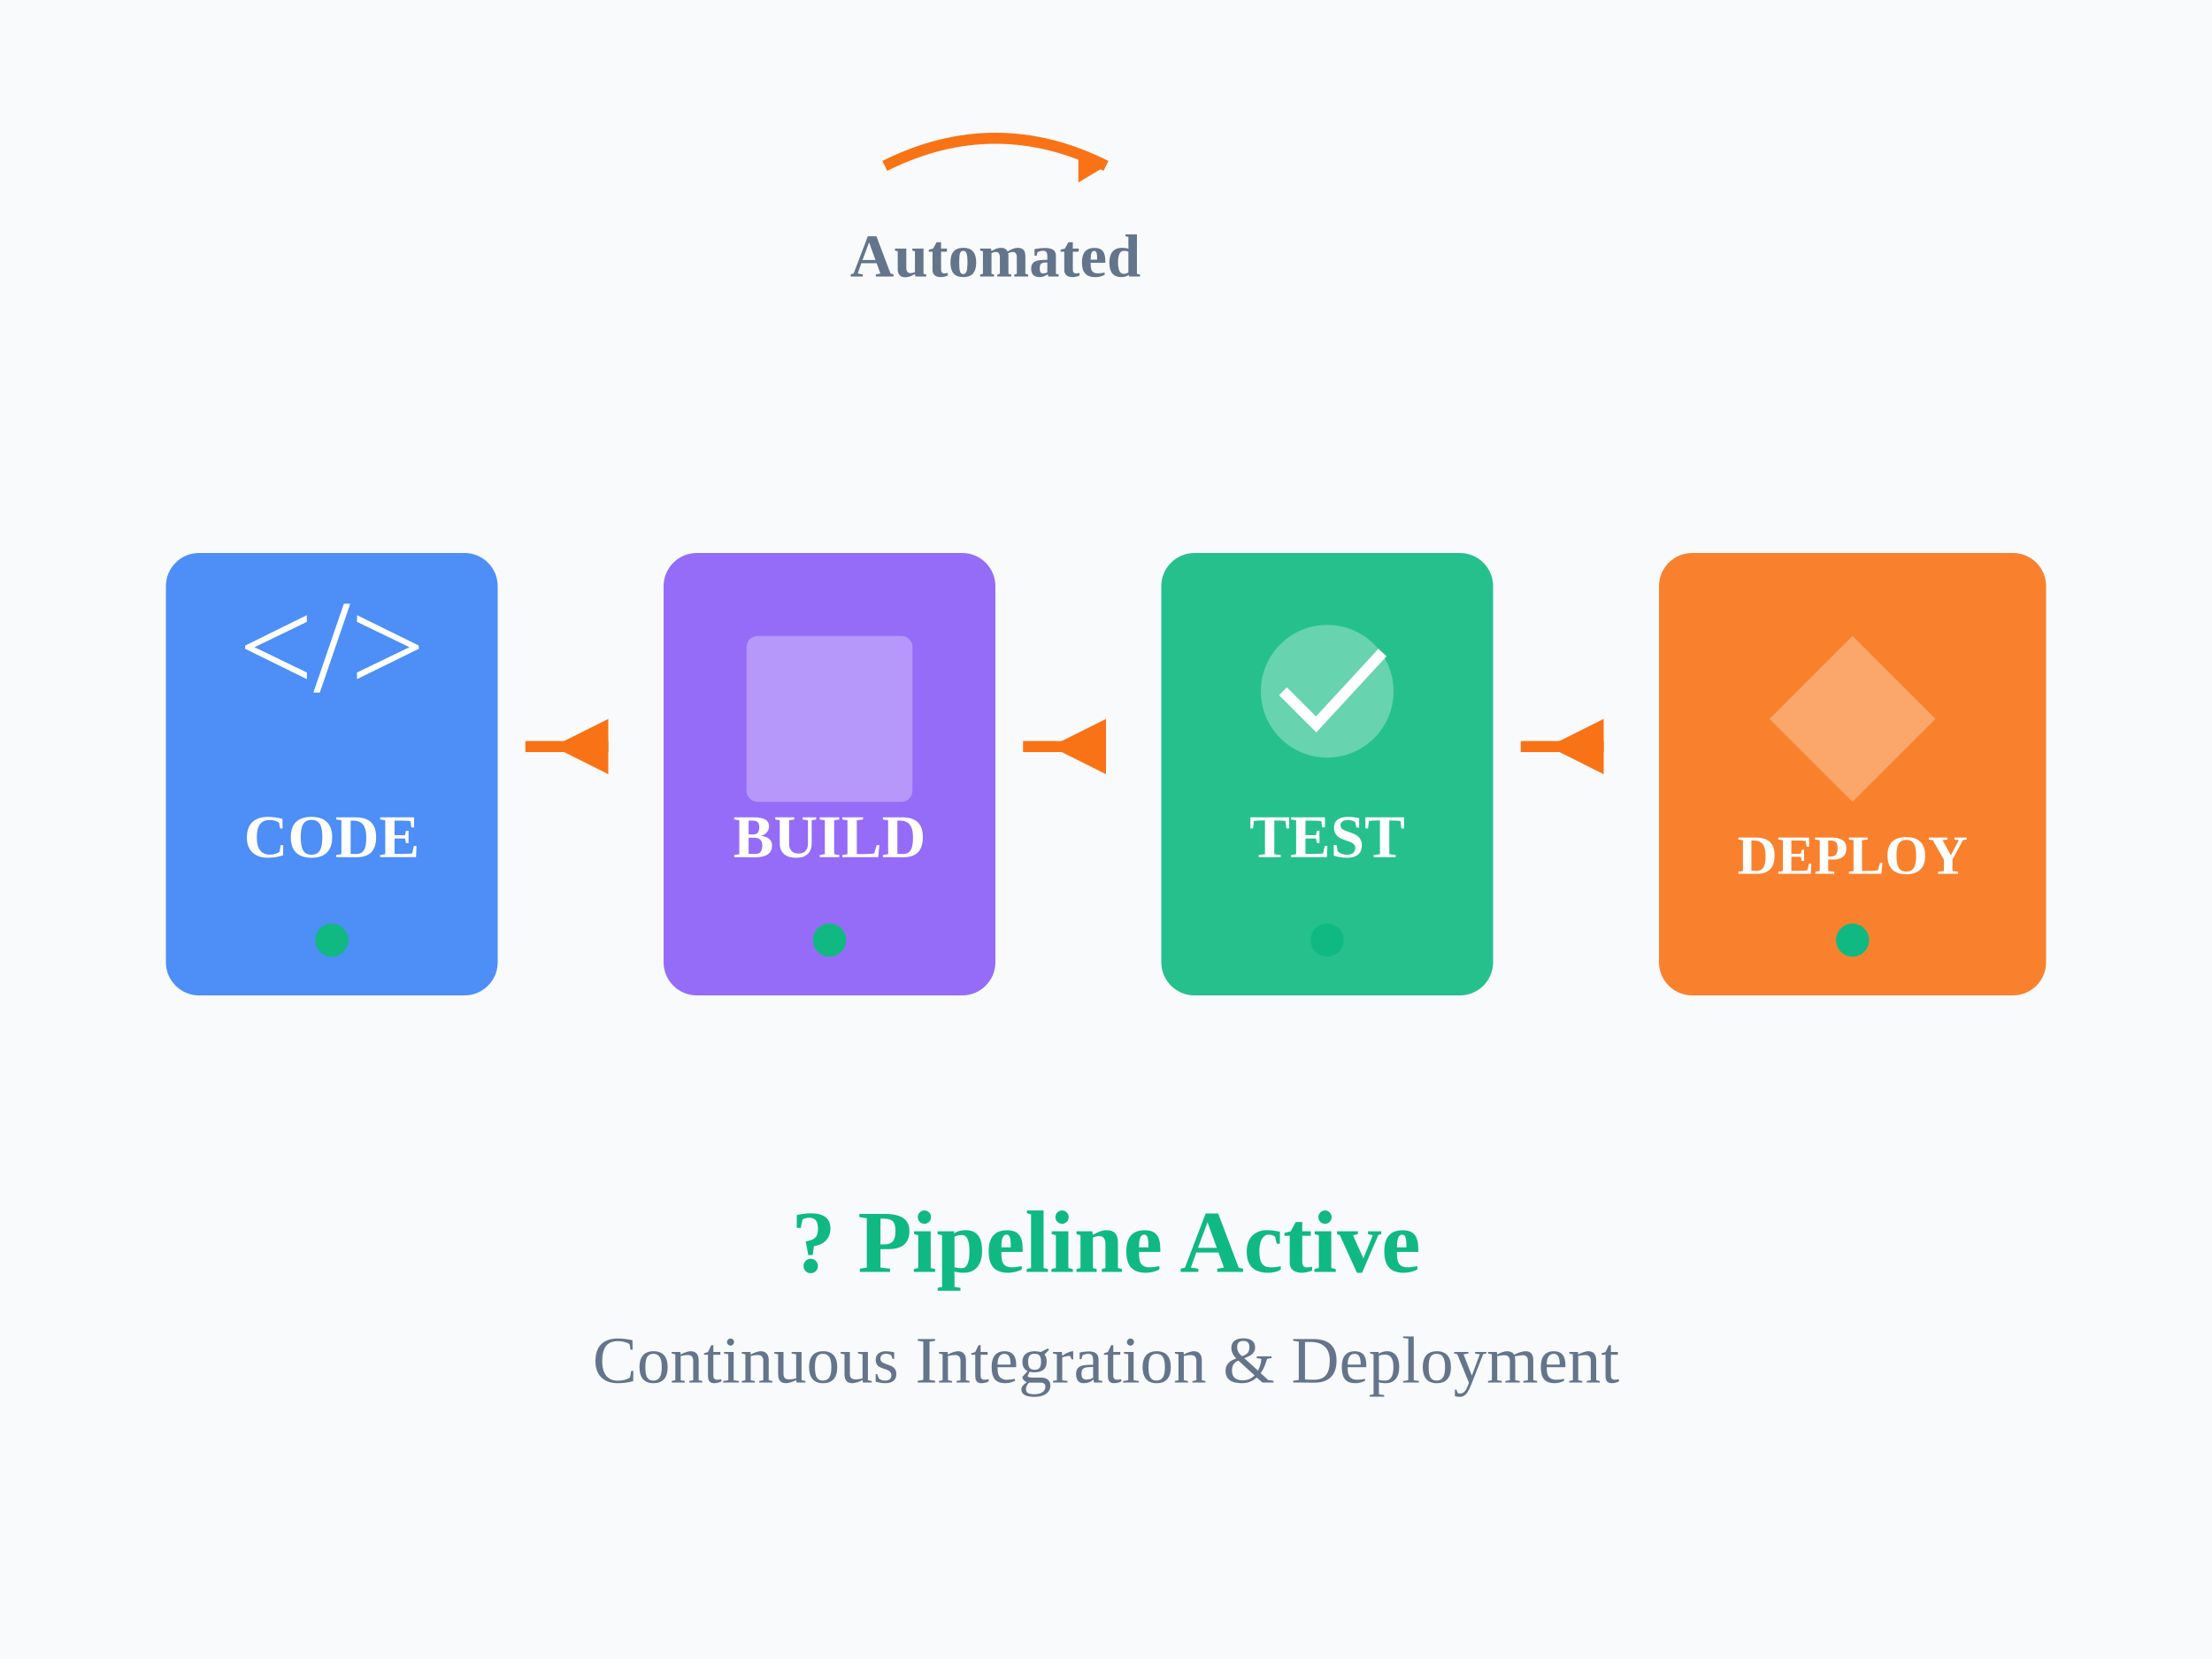
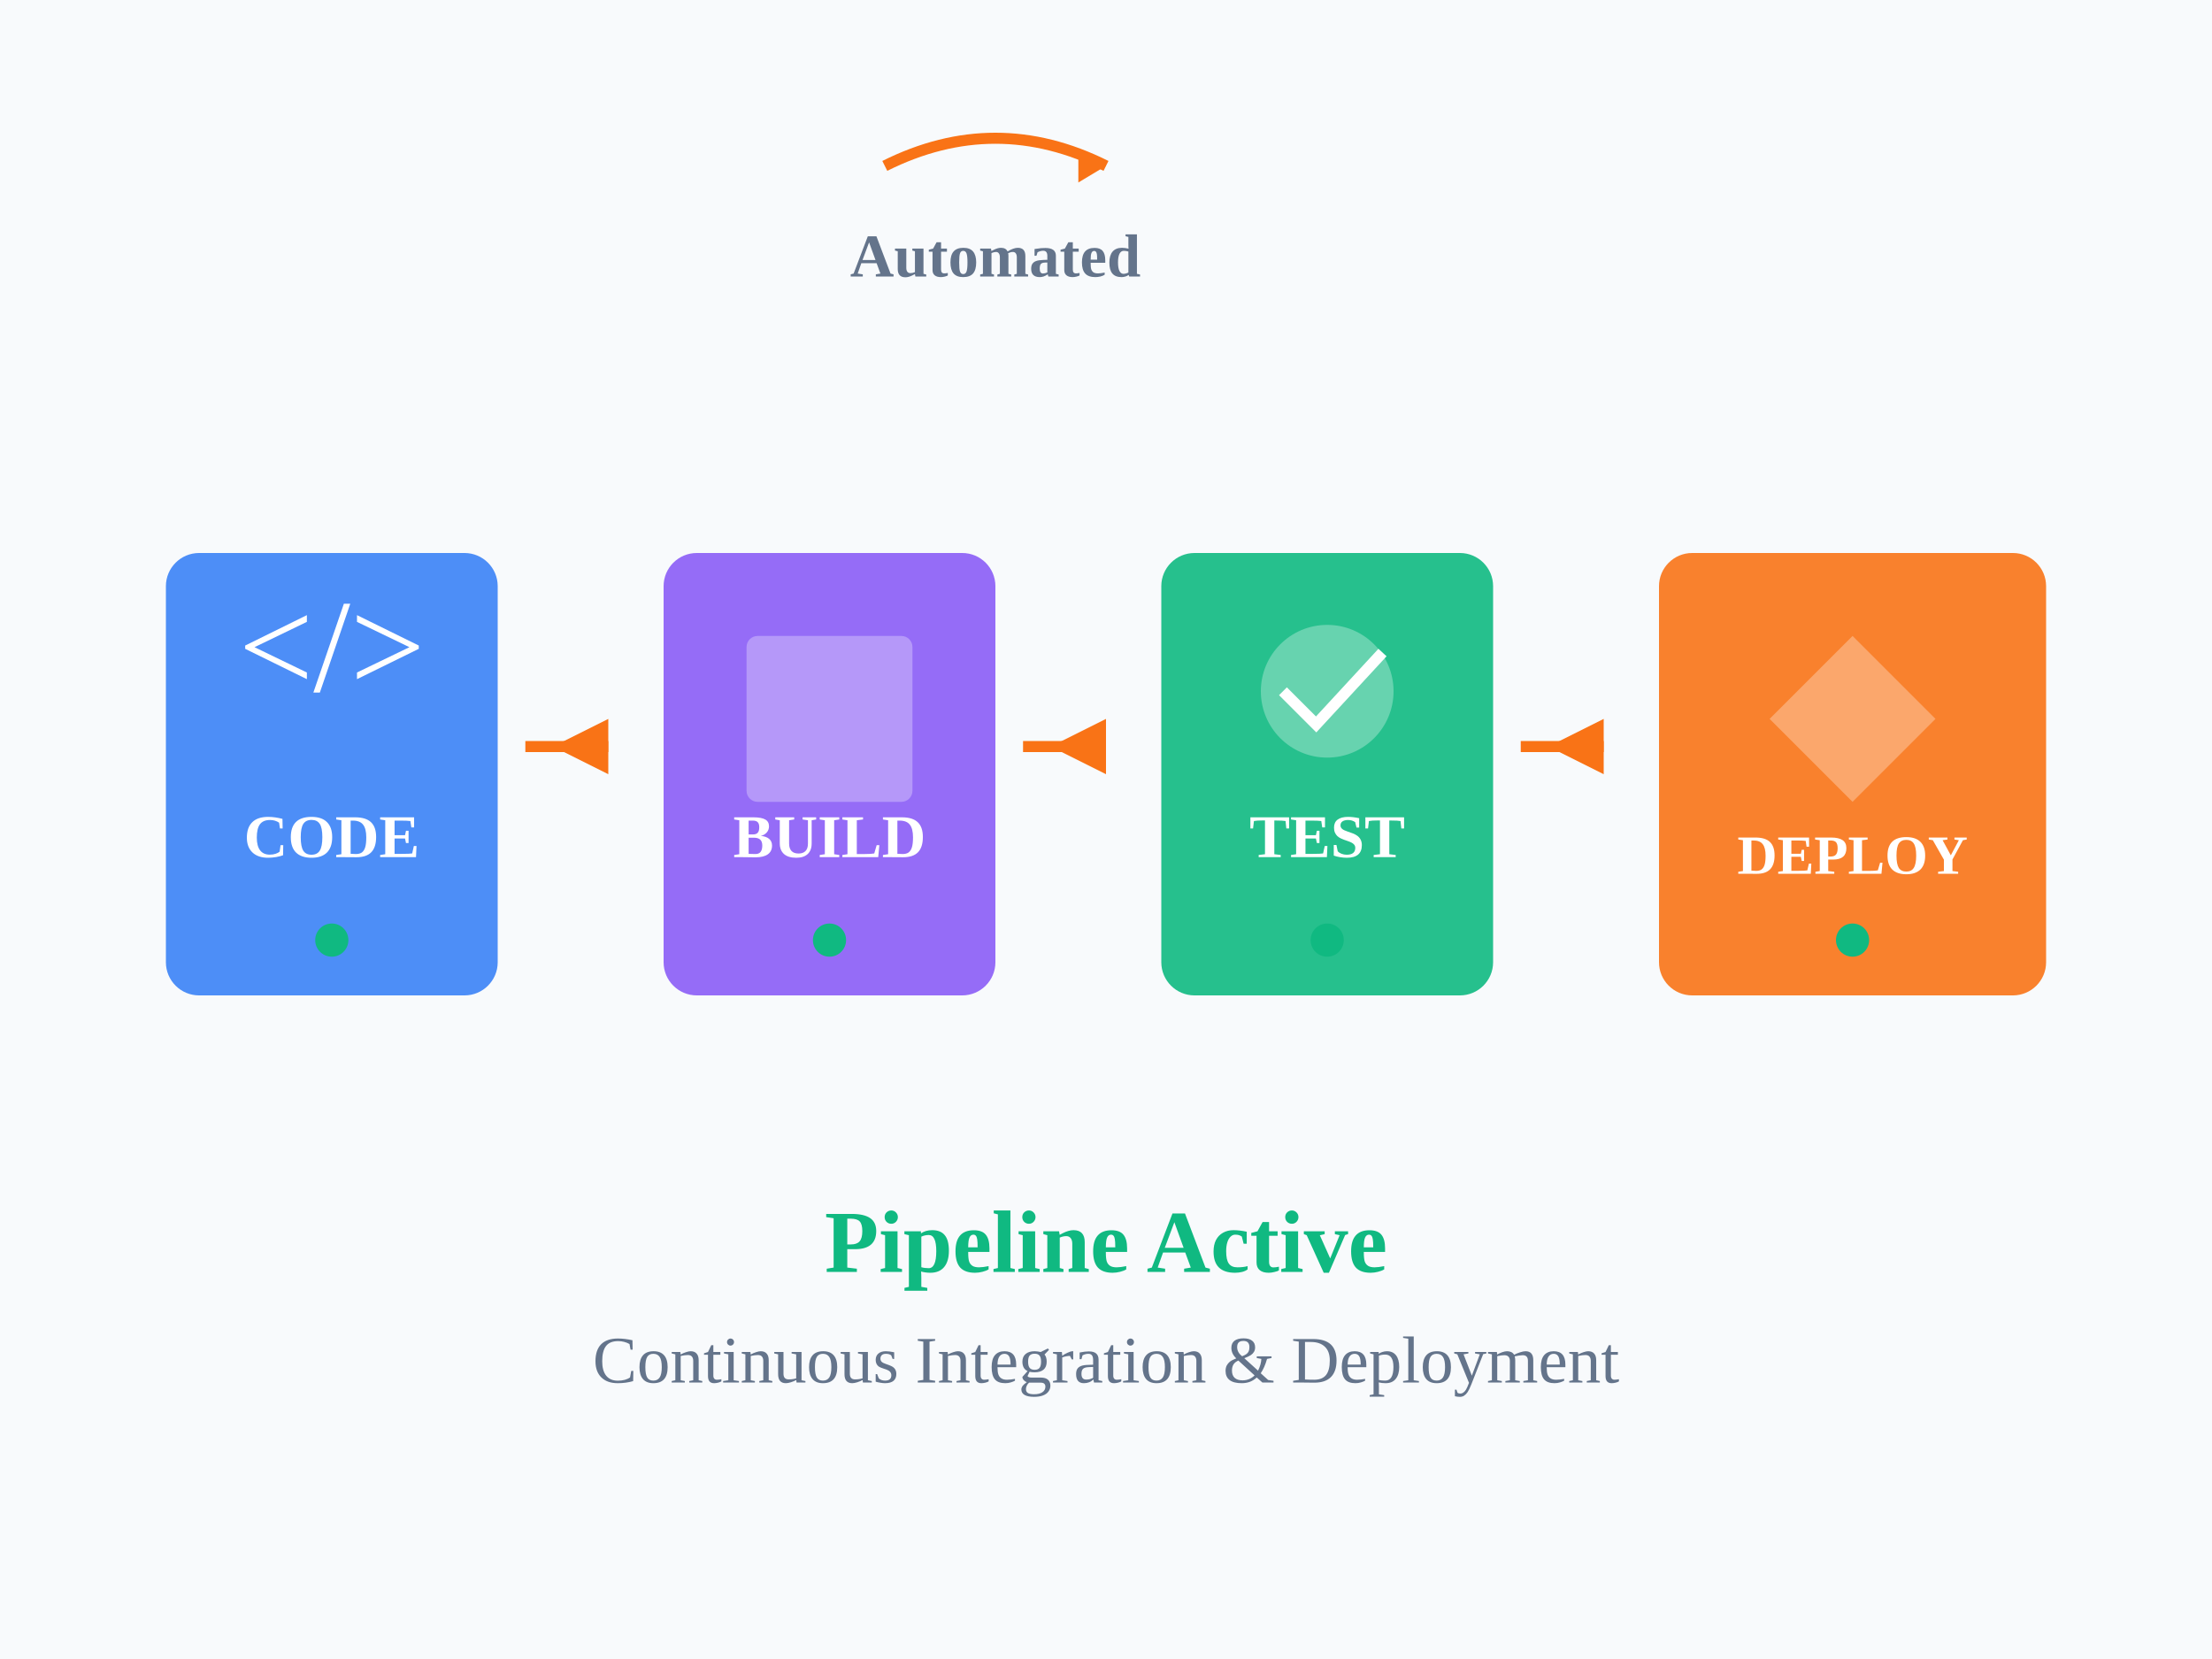
<svg xmlns="http://www.w3.org/2000/svg" viewBox="0 0 400 300">
  <rect width="400" height="300" fill="#f8fafc" />
  <g transform="translate(30, 100)">
    <rect width="60" height="80" fill="#3b82f6" rx="6" opacity="0.9" />
    <text x="30" y="25" text-anchor="middle" fill="white" font-size="24">&lt;/&gt;</text>
    <text x="30" y="55" text-anchor="middle" fill="white" font-size="11" font-weight="bold">CODE</text>
    <circle cx="30" cy="70" r="3" fill="#10b981" />
  </g>
  <polygon points="100,135 110,130 110,140" fill="#f97316" />
  <line x1="95" y1="135" x2="110" y2="135" stroke="#f97316" stroke-width="2" />
  <g transform="translate(120, 100)">
    <rect width="60" height="80" fill="#8b5cf6" rx="6" opacity="0.9" />
    <rect x="15" y="15" width="30" height="30" fill="white" opacity="0.3" rx="2" />
    <text x="30" y="55" text-anchor="middle" fill="white" font-size="11" font-weight="bold">BUILD</text>
    <circle cx="30" cy="70" r="3" fill="#10b981" />
  </g>
  <polygon points="190,135 200,130 200,140" fill="#f97316" />
  <line x1="185" y1="135" x2="200" y2="135" stroke="#f97316" stroke-width="2" />
  <g transform="translate(210, 100)">
    <rect width="60" height="80" fill="#10b981" rx="6" opacity="0.9" />
    <circle cx="30" cy="25" r="12" fill="white" opacity="0.3" />
    <path d="M 22,25 L 28,31 L 40,18" stroke="white" stroke-width="2" fill="none" />
    <text x="30" y="55" text-anchor="middle" fill="white" font-size="11" font-weight="bold">TEST</text>
    <circle cx="30" cy="70" r="3" fill="#10b981" />
  </g>
  <polygon points="280,135 290,130 290,140" fill="#f97316" />
  <line x1="275" y1="135" x2="290" y2="135" stroke="#f97316" stroke-width="2" />
  <g transform="translate(300, 100)">
    <rect width="70" height="80" fill="#f97316" rx="6" opacity="0.9" />
    <polygon points="35,15 50,30 35,45 20,30" fill="white" opacity="0.3" />
    <text x="35" y="58" text-anchor="middle" fill="white" font-size="10" font-weight="bold">DEPLOY</text>
    <circle cx="35" cy="70" r="3" fill="#10b981" />
  </g>
  <g transform="translate(160, 30)">
    <path d="M 0,0 Q 20,-10 40,0" stroke="#f97316" stroke-width="2" fill="none" />
    <polygon points="40,0 35,-3 35,3" fill="#f97316" />
    <text x="20" y="20" text-anchor="middle" fill="#64748b" font-size="11" font-weight="bold">Automated</text>
  </g>
-   <text x="200" y="230" text-anchor="middle" fill="#10b981" font-size="16" font-weight="bold">? Pipeline Active</text>
+   <text x="200" y="230" text-anchor="middle" fill="#10b981" font-size="16" font-weight="bold">Pipeline Active</text>
  <text x="200" y="250" text-anchor="middle" fill="#64748b" font-size="12">Continuous Integration &amp; Deployment</text>
</svg>
